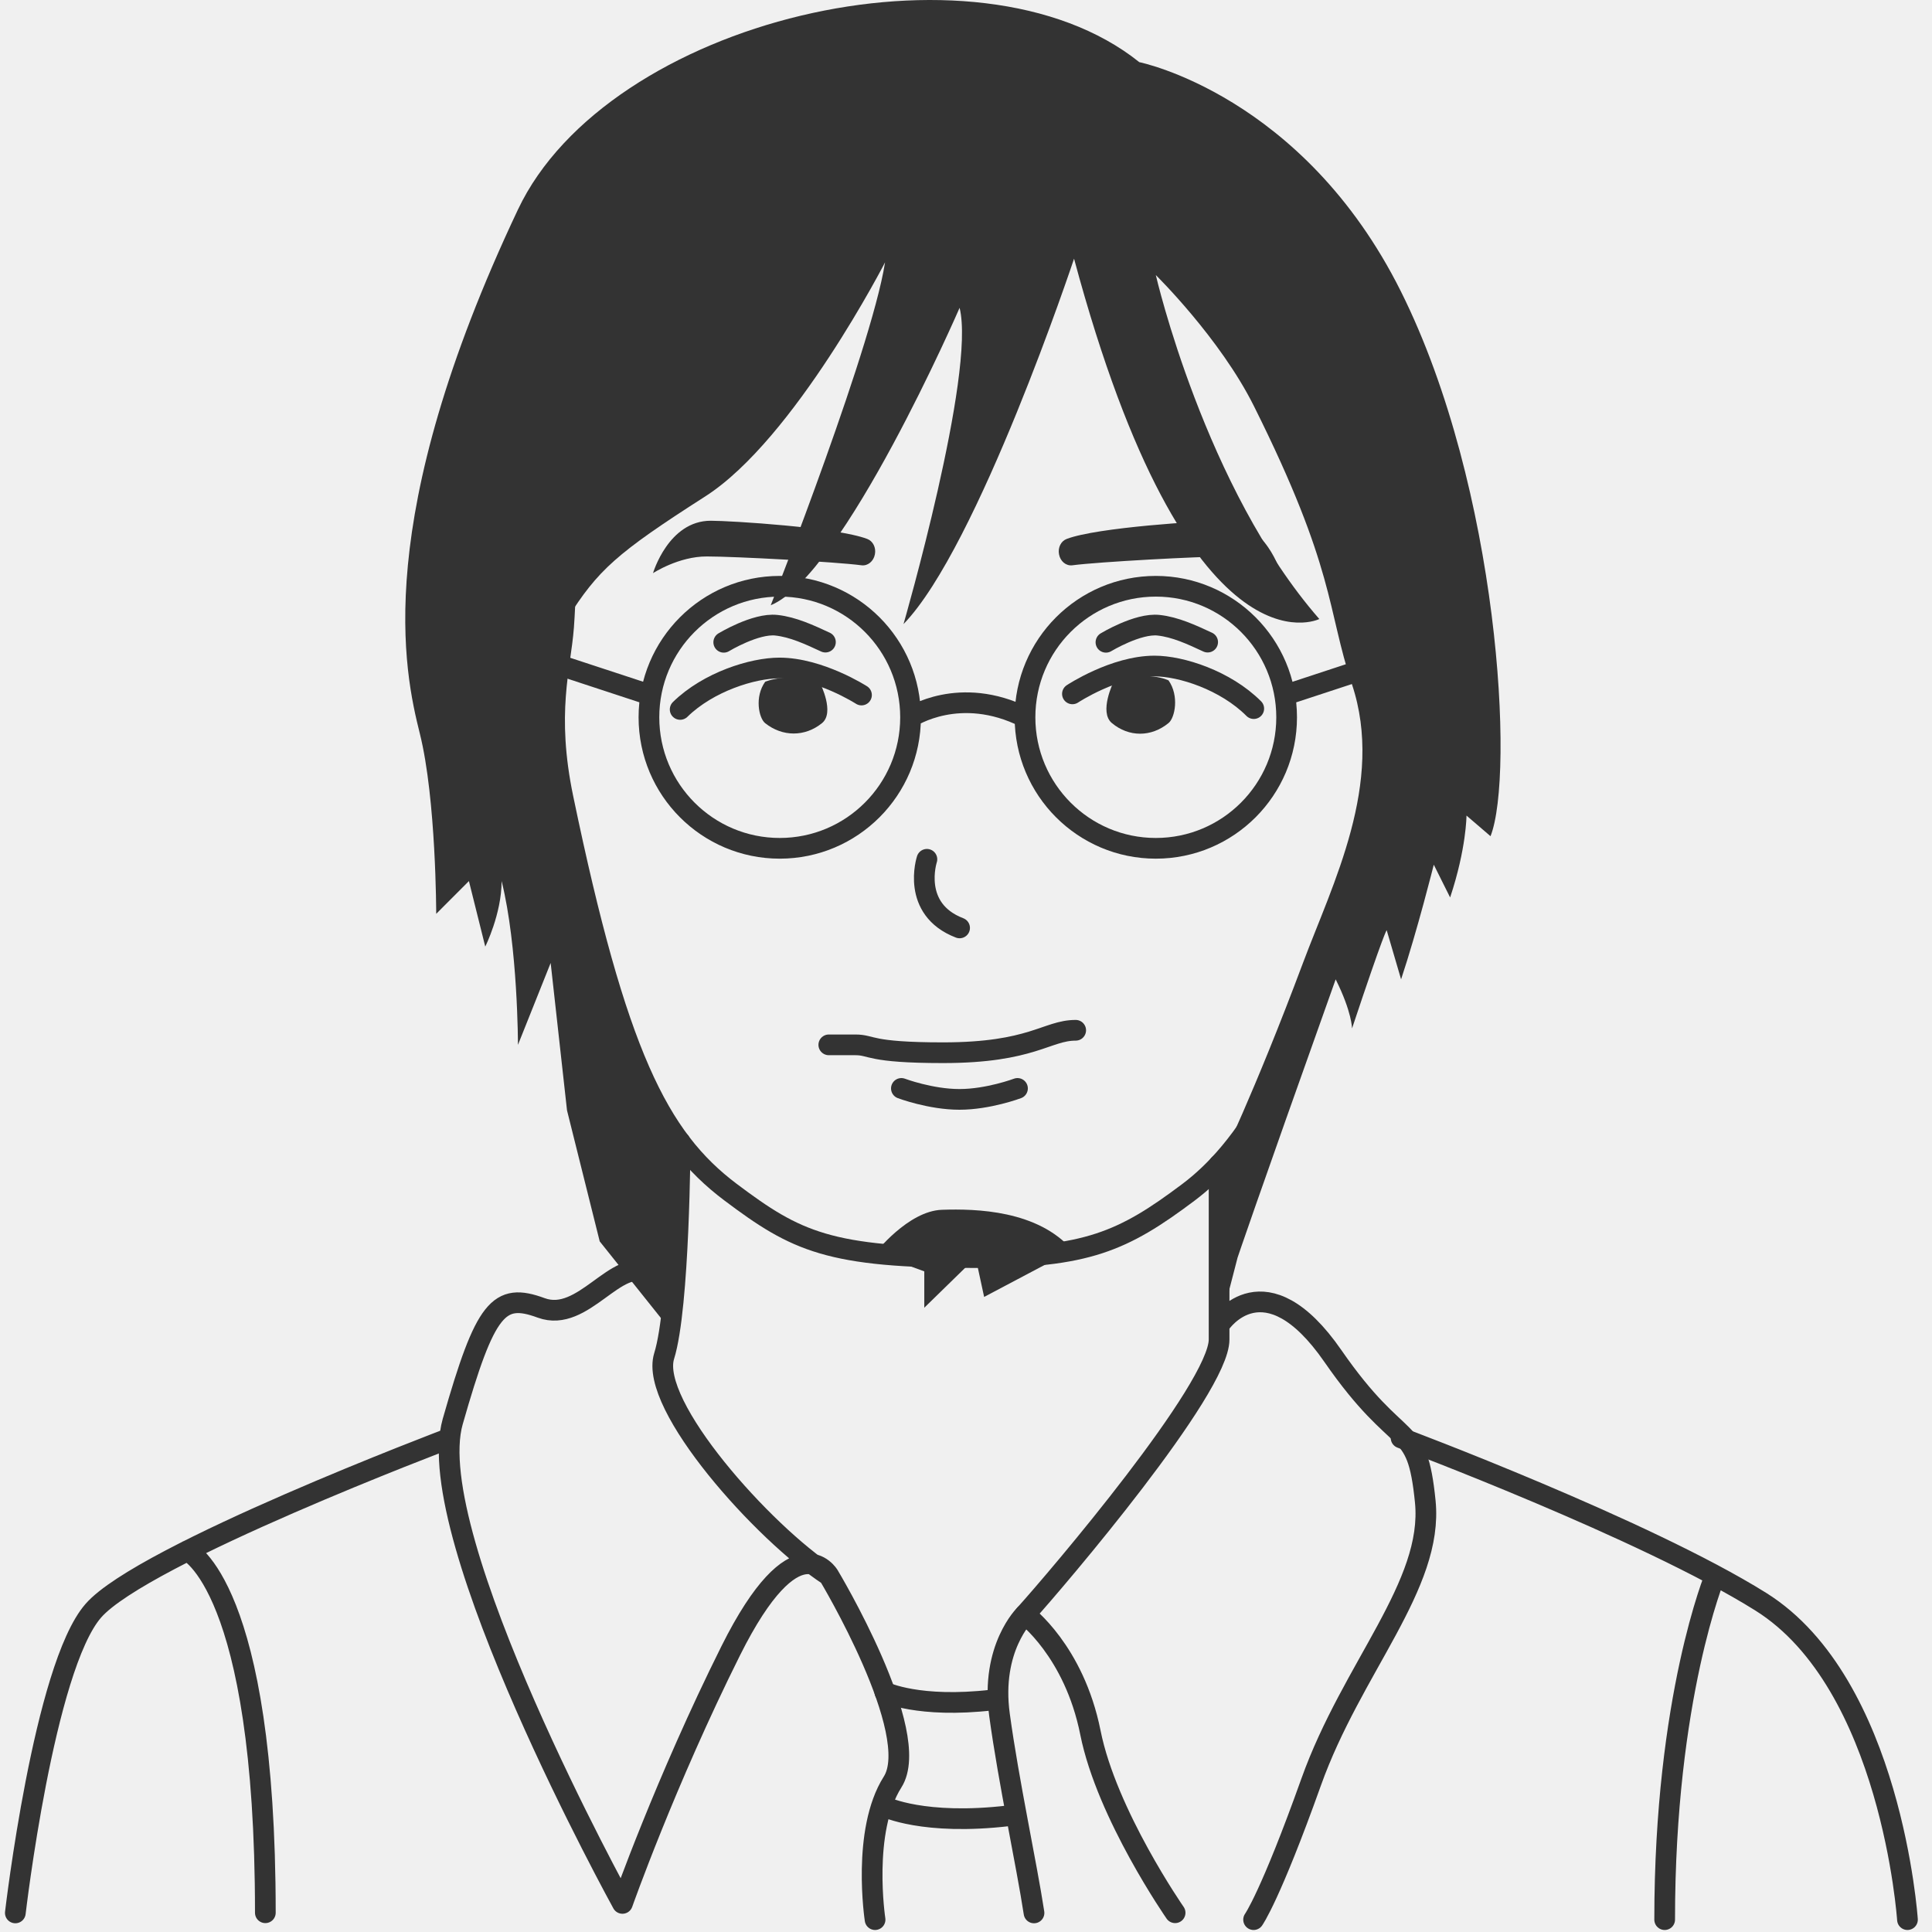
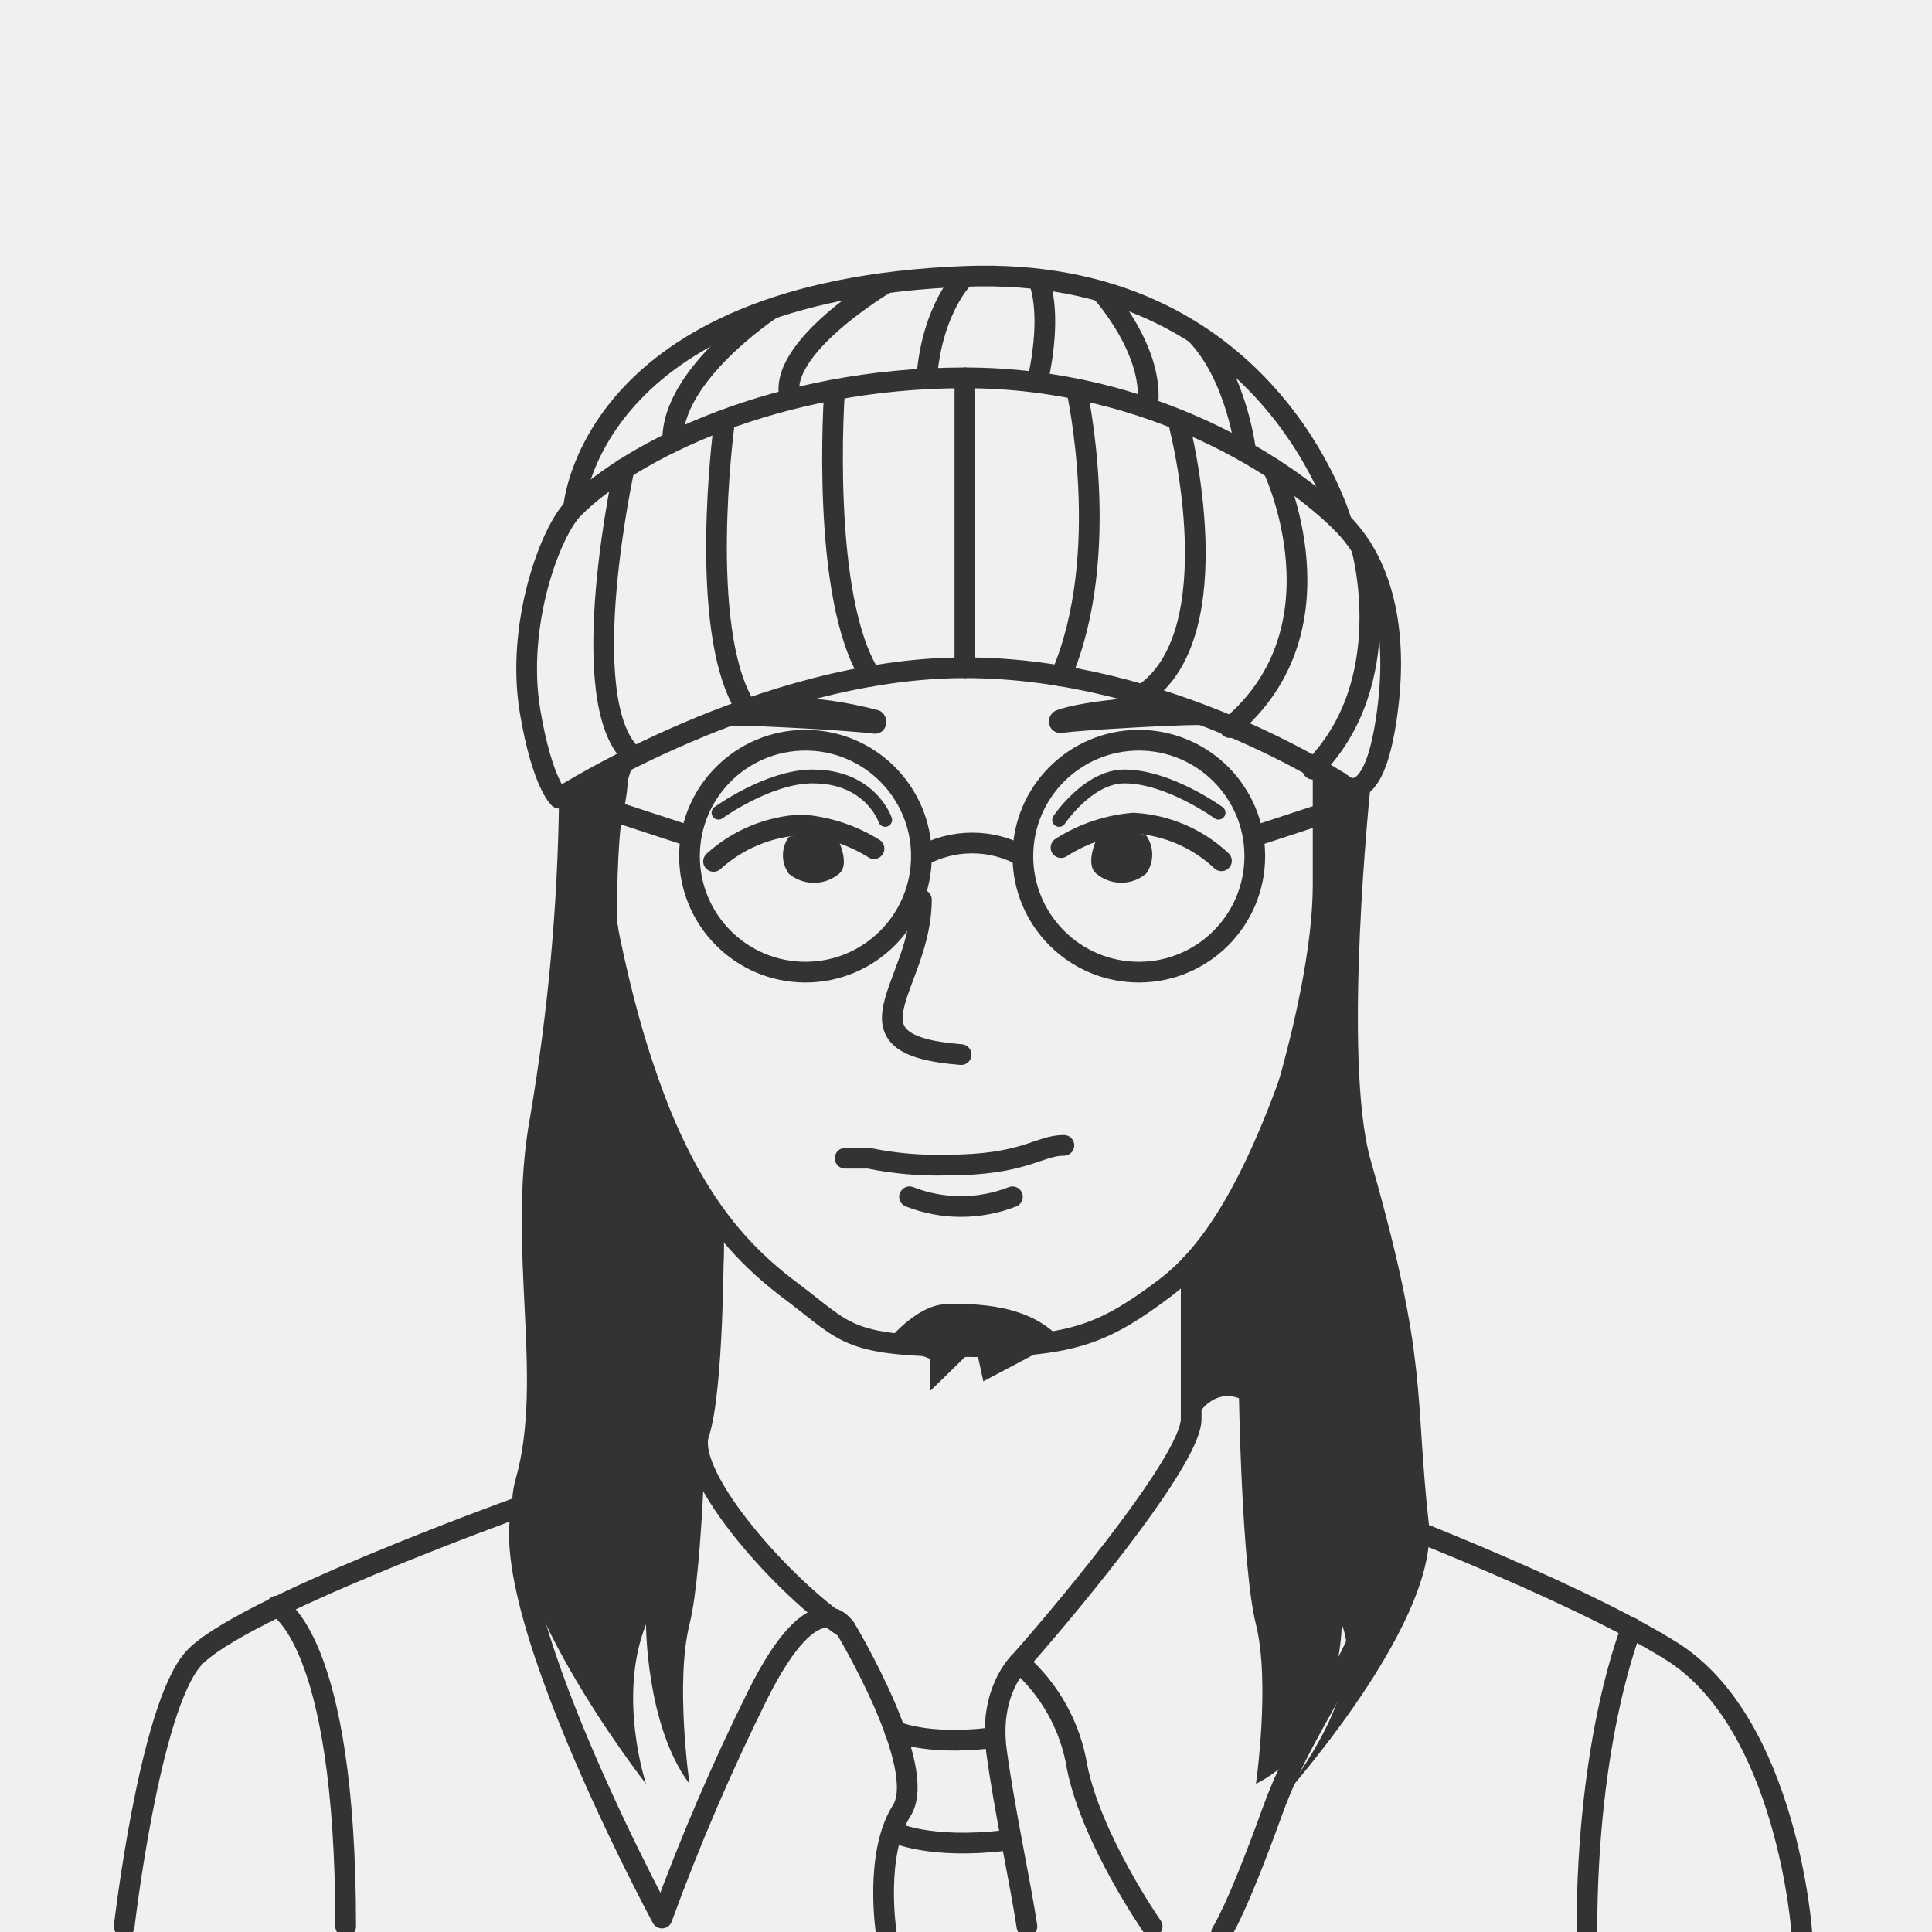
- <svg xmlns="http://www.w3.org/2000/svg" width="140" height="140" viewBox="0 0 140 140">
-   <g fill="none" fill-rule="evenodd" transform="translate(1.111)">
-     <path stroke="#333" stroke-linecap="round" stroke-linejoin="round" stroke-width="1.5" d="M99.232,44.857 C99.232,53.841 99.907,54.304 98.296,59.941 C93.307,77.495 88.888,83.476 85.013,86.396 C80.274,89.957 77.632,91.132 69.587,91.132 C58.947,91.143 56.577,89.957 51.837,86.396 C46.589,82.456 43.543,76.367 39.693,57.853 C38.401,51.657 39.503,48.405 39.728,45.426 C40.878,29.879 33.982,10.189 69.587,11.221 C98.308,12.052 99.232,25.606 99.232,44.857 Z" />
-     <path stroke="#333" stroke-linecap="round" stroke-linejoin="round" stroke-width="1.5" d="M76.601 50.28C76.601 50.28 79.646 48.263 82.549 48.263 84.48 48.263 87.691 49.295 89.741 51.348M79.03 46.542C79.03 46.542 81.34 45.141 82.845 45.307 84.054 45.438 85.227 45.984 86.4 46.53M51.334 46.542C51.334 46.542 53.644 45.141 55.149 45.307 56.357 45.438 57.53 45.984 58.703 46.53" />
-     <path fill="#333" fill-rule="nonzero" d="M79.575 49.426C79.575 49.426 78.509 51.598 79.456 52.393 80.689 53.425 82.312 53.425 83.568 52.393 84.03 52.013 84.35 50.423 83.568 49.307 83.568 49.295 81.957 48.524 79.575 49.426zM75.63 40.168C75.535 39.682 75.772 39.207 76.186 39.053 78.39 38.21 86.08 37.735 87.525 37.735 90.594 37.735 91.708 41.533 91.708 41.533 91.708 41.533 89.848 40.311 87.798 40.323 85.76 40.323 78.473 40.714 76.601 40.963 76.139 41.023 75.724 40.679 75.63 40.168z" />
-     <path stroke="#333" stroke-linecap="round" stroke-linejoin="round" stroke-width="1.5" d="M61.316,50.364 C61.316,50.364 58.271,48.405 55.368,48.405 C53.437,48.405 50.226,49.402 48.176,51.408" />
-     <path fill="#333" fill-rule="nonzero" d="M58.33 49.533C58.33 49.533 59.397 51.645 58.449 52.405 57.217 53.402 55.593 53.402 54.337 52.405 53.875 52.037 53.555 50.494 54.337 49.402 54.337 49.414 55.961 48.654 58.33 49.533zM62.288 40.168C62.383 39.682 62.146 39.207 61.731 39.053 59.527 38.21 51.837 37.735 50.392 37.735 47.323 37.735 46.209 41.533 46.209 41.533 46.209 41.533 48.07 40.311 50.119 40.323 52.157 40.323 59.444 40.714 61.316 40.963 61.766 41.023 62.193 40.679 62.288 40.168z" />
-     <path stroke="#333" stroke-linecap="round" stroke-linejoin="round" stroke-width="1.5" d="M55.392 61.472C60.627 61.472 64.871 57.221 64.871 51.978 64.871 46.734 60.627 42.483 55.392 42.483 50.157 42.483 45.913 46.734 45.913 51.978 45.913 57.221 50.157 61.472 55.392 61.472zM82.644 61.472C87.879 61.472 92.123 57.221 92.123 51.978 92.123 46.734 87.879 42.483 82.644 42.483 77.409 42.483 73.165 46.734 73.165 51.978 73.165 57.221 77.409 61.472 82.644 61.472zM64.871 51.978C64.871 51.978 68.425 49.604 73.165 51.978" />
-     <line x1="38.105" x2="45.439" y1="47.764" y2="50.174" stroke="#333" stroke-linecap="round" stroke-linejoin="round" stroke-width="1.5" />
-     <line x1="99.942" x2="92.608" y1="47.764" y2="50.174" stroke="#333" stroke-linecap="round" stroke-linejoin="round" stroke-width="1.5" />
-     <path stroke="#333" stroke-linecap="round" stroke-linejoin="round" stroke-width="1.5" d="M66.056,62.268 C66.056,62.268 64.871,65.876 68.425,67.24" />
-     <path fill="#333" fill-rule="nonzero" d="M76.719,18.746 C76.719,18.746 69.764,39.658 64.361,45.224 C64.361,45.224 69.61,27.054 68.425,22.306 C68.425,22.306 60.025,41.676 54.74,43.859 C54.74,43.859 62.501,24.122 63.094,18.473 C63.686,12.824 63.094,18.876 63.094,18.876 C63.094,18.876 56.47,31.825 50.001,35.967 C43.532,40.109 42.228,41.296 39.977,44.856 C39.977,44.856 39.065,55.562 39.977,59.099 C40.889,62.635 44.503,80.296 48.164,82.752 C48.164,82.752 49.456,92.33 47.086,95.891 L42.347,89.956 L39.977,80.462 L38.792,69.78 L36.422,75.714 C36.422,75.714 36.422,68.593 35.238,63.846 C35.238,66.22 34.053,68.593 34.053,68.593 L32.868,63.846 L30.498,66.22 C30.498,66.22 30.498,57.912 29.313,53.164 C28.188,48.666 25.759,37.735 36.422,15.185 C42.915,1.454 69.598,-4.991 81.447,4.504 C81.447,4.504 93.296,6.877 100.405,21.12 C107.514,35.362 108.651,56.155 106.898,60.594 L105.156,59.099 C105.156,59.099 105.156,61.472 103.971,65.033 L102.786,62.659 C102.786,62.659 101.601,67.406 100.417,70.967 L99.374,67.406 C99.374,67.406 99.232,67.406 96.862,74.527 C96.862,74.527 96.862,73.341 95.677,70.967 C89.753,87.583 88.568,91.131 88.568,91.131 L87.336,95.891 L87.229,84.402 C87.229,84.402 89.753,79.275 93.307,69.78 C95.452,64.048 99.232,56.725 96.862,49.604 C95.025,44.085 95.677,41.296 89.753,29.427 C87.288,24.49 82.644,19.933 82.644,19.933 C82.644,19.933 86.198,35.362 94.492,44.856 C94.492,44.856 85.013,49.604 76.719,18.746 Z" />
-     <path fill="#333" fill-rule="nonzero" d="M62.3,90.823 C62.3,90.823 64.681,87.749 67.146,87.666 C69.61,87.583 74.101,87.69 76.601,90.597 L70.203,93.98 L69.587,91.131 L65.866,94.763 L65.866,92.128 L62.3,90.823 Z" />
-     <path stroke="#333" stroke-linecap="round" stroke-linejoin="round" stroke-width="1.5" d="M58.947 75.714C58.947 75.714 59.646 75.714 60.878 75.714 62.11 75.714 61.79 76.284 67.229 76.284 73.686 76.284 74.741 74.658 76.838 74.658M64.207 78.871C64.207 78.871 66.316 79.666 68.414 79.666 70.511 79.666 72.62 78.871 72.62 78.871M48.176 82.752C48.176 82.752 48.129 94.704 47.015 98.264 45.913 101.825 54.207 111.082 58.947 114.168 58.947 114.168 56.577 110.133 51.837 119.627 47.098 129.123 43.994 137.928 43.994 137.928 43.994 137.928 29.325 111.319 31.695 103.012 34.065 94.704 35.036 93.647 38.105 94.775 41.174 95.903 43.543 91.025 45.913 92.271M58.947 114.168C58.947 114.168 65.819 125.597 63.568 129.134 61.316 132.683 62.3 139.104 62.3 139.104M87.229 84.39C87.229 84.39 87.229 93.505 87.229 97.066 87.229 100.626 75.535 114.369 73.165 116.993 73.165 116.993 76.719 119.616 77.904 125.549 79.089 131.484 84.042 138.605 84.042 138.605M87.336 95.891C87.336 95.891 90.547 91.143 95.476 98.264 100.405 105.385 101.566 102.763 102.17 108.815 102.775 114.868 96.862 120.838 93.9 129.134 90.938 137.431 89.729 139.104 89.729 139.104" />
-     <path stroke="#333" stroke-linecap="round" stroke-linejoin="round" stroke-width="1.5" d="M100.417 104.198C100.417 104.198 118.082 110.809 126.484 116.067 135.962 122.001 137.111 139.104 137.111 139.104M31.434 104.234C31.434 104.234 9.218 112.625 5.652 116.719 2.074 120.814-5.92118946e-15 138.617-5.92118946e-15 138.617M12.465 112.376C12.465 112.376 18.117 114.868 18.117 138.605M123.178 114.168C123.178 114.168 119.517 122.974 119.517 139.104M73.165 116.993C73.165 116.993 70.653 119.414 71.317 124.268 71.98 129.123 73.272 135.056 73.817 138.617M63.011 122.618C63.011 122.618 65.463 123.805 70.795 123.188M63.011 130.926C63.011 130.926 65.83 132.303 71.98 131.579" />
+ <svg xmlns="http://www.w3.org/2000/svg" width="140" height="140" viewBox="0 0 140 140" fill="none">
+   <g clip-path="url(#clip0_305_1196)">
+     <path d="M96.956 56.622C96.956 64.573 97.555 64.972 96.126 69.972C91.704 85.507 87.786 90.811 84.352 93.384C80.15 96.535 77.797 97.586 70.697 97.586C61.244 97.586 61.538 96.714 57.337 93.563C52.684 90.076 47.611 84.519 44.197 68.124C43.052 62.641 44.533 59.427 44.733 56.801" stroke="#333333" stroke-width="1.5" stroke-linecap="round" stroke-linejoin="round" />
+     <path d="M76.884 61.422C78.463 60.41 80.266 59.8 82.135 59.647C84.516 59.777 86.775 60.744 88.511 62.378" stroke="#333333" stroke-width="1.5" stroke-linecap="round" stroke-linejoin="round" />
+     <path d="M79.52 60.666C79.52 60.666 78.585 62.588 79.425 63.292C79.932 63.728 80.579 63.968 81.248 63.968C81.917 63.968 82.563 63.728 83.07 63.292C83.347 62.89 83.495 62.414 83.495 61.926C83.495 61.439 83.347 60.962 83.07 60.561C81.918 60.136 80.645 60.174 79.52 60.666Z" fill="#333333" />
+     <path d="M76.022 52.484C75.98 52.286 76.005 52.08 76.095 51.898C76.184 51.717 76.333 51.572 76.516 51.486C78.47 50.74 83.343 50.436 84.625 50.436C86.674 51.157 88.585 52.223 90.276 53.587C89.229 52.947 88.035 52.586 86.81 52.536C85.003 52.536 78.543 52.893 76.884 53.114C76.679 53.129 76.476 53.066 76.316 52.938C76.156 52.809 76.051 52.624 76.022 52.421V52.484Z" fill="#333333" />
+     <path d="M63.334 61.496C61.748 60.507 59.946 59.916 58.083 59.773C55.715 59.89 53.461 60.826 51.707 62.42" stroke="#333333" stroke-width="1.5" stroke-linecap="round" stroke-linejoin="round" />
+     <path d="M60.698 60.761C60.698 60.761 61.643 62.63 60.803 63.313C60.292 63.741 59.647 63.976 58.981 63.976C58.314 63.976 57.669 63.741 57.158 63.313C56.882 62.925 56.733 62.461 56.733 61.984C56.733 61.508 56.882 61.043 57.158 60.656C58.31 60.251 59.572 60.288 60.698 60.761Z" fill="#333333" />
+     <path d="M64.195 52.484C64.241 52.287 64.218 52.081 64.13 51.9C64.042 51.718 63.895 51.572 63.712 51.486C61.284 50.831 58.781 50.495 56.265 50.488C53.545 50.488 49.963 53.639 49.963 53.639C51.007 53.001 52.197 52.639 53.419 52.589C55.236 52.589 61.685 52.946 63.345 53.166C63.55 53.184 63.754 53.122 63.915 52.993C64.075 52.864 64.18 52.678 64.206 52.473L64.195 52.484Z" fill="#333333" />
+     <path d="M66.769 65.193C66.769 71.495 60.467 75.696 69.647 76.421" stroke="#333333" stroke-width="1.5" stroke-linecap="round" stroke-linejoin="round" />
+     <path d="M64.217 97.302C64.217 97.302 66.317 94.582 68.513 94.508C70.708 94.434 74.678 94.508 76.915 97.102L71.254 100.096L70.708 97.575L67.41 100.789V98.468L64.217 97.302Z" fill="#333333" />
+     <path d="M61.244 83.931H62.956C64.804 84.31 66.69 84.475 68.576 84.425C74.3 84.425 75.235 82.996 77.094 82.996" stroke="#333333" stroke-width="1.5" stroke-linecap="round" stroke-linejoin="round" />
+     <path d="M65.908 86.725C68.305 87.663 70.968 87.663 73.365 86.725" stroke="#333333" stroke-width="1.5" stroke-linecap="round" stroke-linejoin="round" />
+     <path d="M51.697 90.16C51.697 90.16 51.697 100.737 50.646 103.888C49.596 107.039 57.022 115.231 61.223 117.962C61.223 117.962 59.122 114.391 54.921 122.794C52.307 128.06 49.986 133.467 47.968 138.99C47.968 138.99 32.433 110.232 39.46 107.207C43.934 105.274 43.661 103.005 45.762 100.905C48.115 98.552 48.913 100.905 51.014 101.955" stroke="#333333" stroke-width="1.5" stroke-linecap="round" stroke-linejoin="round" />
+     <path d="M61.244 117.962C61.244 117.962 67.336 128.067 65.341 131.207C63.345 134.348 64.217 140.03 64.217 140.03" stroke="#333333" stroke-width="1.5" stroke-linecap="round" stroke-linejoin="round" />
+     <path d="M86.316 91.62V102.837C86.316 105.988 75.949 118.151 73.848 120.473C76.087 122.432 77.572 125.11 78.05 128.046C79.1 133.297 83.49 139.599 83.49 139.599" stroke="#333333" stroke-width="1.5" stroke-linecap="round" stroke-linejoin="round" />
+     <path d="M86.41 101.787C86.41 101.787 89.257 97.585 93.626 103.888C97.996 110.19 99.025 107.868 99.571 113.225C100.117 118.582 94.865 123.865 92.219 131.207C89.572 138.549 88.522 140.03 88.522 140.03" stroke="#333333" stroke-width="1.5" stroke-linecap="round" stroke-linejoin="round" />
+     <path d="M98.006 109.139C98.006 109.139 113.667 114.99 121.114 119.643C129.516 124.895 130.567 140.03 130.567 140.03" stroke="#333333" stroke-width="1.5" stroke-linecap="round" stroke-linejoin="round" />
+     <path d="M37.359 109.307C37.359 109.307 17.161 116.597 13.989 120.22C10.817 123.844 9 139.599 9 139.599" stroke="#333333" stroke-width="1.5" stroke-linecap="round" stroke-linejoin="round" />
+     <path d="M20.039 116.387C20.039 116.387 25.049 118.592 25.049 139.599" stroke="#333333" stroke-width="1.5" stroke-linecap="round" stroke-linejoin="round" />
+     <path d="M118.236 117.962C118.236 117.962 114.99 125.756 114.99 140.019" stroke="#333333" stroke-width="1.5" stroke-linecap="round" stroke-linejoin="round" />
+     <path d="M73.848 120.473C73.848 120.473 71.622 122.573 72.21 126.901C72.798 131.228 73.943 136.448 74.415 139.599" stroke="#333333" stroke-width="1.5" stroke-linecap="round" stroke-linejoin="round" />
+     <path d="M64.847 125.441C64.847 125.441 67.021 126.491 71.747 125.945" stroke="#333333" stroke-width="1.5" stroke-linecap="round" stroke-linejoin="round" />
+     <path d="M64.847 132.793C64.847 132.793 67.347 134.012 72.798 133.371" stroke="#333333" stroke-width="1.5" stroke-linecap="round" stroke-linejoin="round" />
+     <path d="M40.51 57.84C40.51 57.84 55.215 48.387 69.92 48.387C84.625 48.387 97.229 56.79 97.229 56.79C97.229 56.79 99.33 58.891 100.38 52.589C101.43 46.287 100.38 41.035 97.229 37.884C93.511 34.166 83.574 27.381 69.92 27.381C56.266 27.381 45.762 32.632 41.561 36.834C39.901 38.493 37.359 45.236 38.41 51.538C39.292 56.79 40.51 57.84 40.51 57.84Z" stroke="#333333" stroke-width="1.5" stroke-linecap="round" stroke-linejoin="round" />
+     <path d="M64.143 59.416C64.143 59.416 63.093 56.265 58.891 56.265C55.677 56.265 52.064 58.891 52.064 58.891" stroke="#333333" stroke-linecap="round" stroke-linejoin="round" />
+     <path d="M76.747 59.416C76.747 59.416 78.848 56.265 81.474 56.265C84.688 56.265 88.301 58.891 88.301 58.891" stroke="#333333" stroke-linecap="round" stroke-linejoin="round" />
+     <path d="M41.561 36.834C41.561 36.834 42.611 21.078 69.92 20.028C91.977 19.177 97.229 37.884 97.229 37.884" stroke="#333333" stroke-width="1.5" stroke-linecap="round" stroke-linejoin="round" />
+     <path d="M40.51 57.841C40.419 65.586 39.716 73.313 38.41 80.948C36.677 90.475 39.46 99.854 37.359 107.207C35.259 114.559 46.812 129.264 46.812 129.264C46.812 129.264 44.712 122.962 46.812 117.71C46.812 117.71 46.812 125.063 49.963 129.264C49.963 129.264 48.913 121.912 49.963 117.71C51.014 113.509 51.203 100.789 51.203 100.789C51.203 100.789 53.303 89.477 52.064 88.3C50.825 87.124 44.712 71.495 44.712 66.243C44.712 57.778 45.762 55.74 45.762 55.74C45.762 55.74 43.661 55.74 40.51 57.841Z" fill="#333333" />
+     <path d="M99.33 56.79C99.33 56.79 97.229 76.747 99.33 84.099C103.531 98.804 102.481 100.905 103.531 110.358C104.371 117.962 91.977 131.365 91.977 131.365C91.977 131.365 99.33 122.962 97.229 117.71C97.229 117.71 97.229 126.113 91.011 129.264C91.011 129.264 92.061 121.912 91.011 117.71C89.961 113.509 89.772 100.789 89.772 100.789C89.772 100.789 87.671 89.477 88.91 88.3C90.15 87.124 95.128 72.608 95.128 64.143V55.74C95.128 55.74 97.229 58.891 99.33 56.79Z" fill="#333333" />
+     <path d="M93.028 100.905C93.028 100.905 87.776 98.804 86.725 103.005C86.725 103.005 86.946 94.603 86.316 92.502L88.826 88.3L93.028 100.905Z" fill="#333333" />
+     <path d="M58.366 70.445C63.007 70.445 66.769 66.683 66.769 62.042C66.769 57.401 63.007 53.639 58.366 53.639C53.725 53.639 49.963 57.401 49.963 62.042C49.963 66.683 53.725 70.445 58.366 70.445Z" stroke="#333333" stroke-width="1.5" stroke-linecap="round" stroke-linejoin="round" />
+     <path d="M82.524 70.445C87.165 70.445 90.927 66.683 90.927 62.042C90.927 57.401 87.165 53.639 82.524 53.639C77.883 53.639 74.121 57.401 74.121 62.042C74.121 66.683 77.883 70.445 82.524 70.445Z" stroke="#333333" stroke-width="1.5" stroke-linecap="round" stroke-linejoin="round" />
+     <path d="M66.769 62.042C67.893 61.417 69.159 61.088 70.445 61.088C71.732 61.088 72.997 61.417 74.121 62.042" stroke="#333333" stroke-width="1.5" stroke-linecap="round" stroke-linejoin="round" />
+     <path d="M43.042 58.313L49.543 60.445" stroke="#333333" stroke-width="1.5" stroke-linecap="round" stroke-linejoin="round" />
+     <path d="M97.859 58.313L91.358 60.445" stroke="#333333" stroke-width="1.5" stroke-linecap="round" stroke-linejoin="round" />
+     <path d="M45.226 33.966C45.226 33.966 41.561 50.688 45.762 54.69" stroke="#333333" stroke-width="1.5" stroke-linecap="round" stroke-linejoin="round" />
+     <path d="M52.453 30.952C52.453 30.952 50.552 45.404 53.934 51.097" stroke="#333333" stroke-width="1.5" stroke-linecap="round" stroke-linejoin="round" />
+     <path d="M60.467 28.431C60.467 28.431 59.416 43.325 63.093 49.007" stroke="#333333" stroke-width="1.5" stroke-linecap="round" stroke-linejoin="round" />
+     <path d="M69.92 27.381V48.387" stroke="#333333" stroke-width="1.5" stroke-linecap="round" stroke-linejoin="round" />
+     <path d="M78.008 28.189C78.008 28.189 80.707 40.132 76.884 48.986" stroke="#333333" stroke-width="1.5" stroke-linecap="round" stroke-linejoin="round" />
+     <path d="M85.486 30.952C85.486 30.952 89.351 45.993 82.787 50.341" stroke="#333333" stroke-width="1.5" stroke-linecap="round" stroke-linejoin="round" />
+     <path d="M92.261 33.966C92.261 33.966 97.765 45.52 89.11 52.725" stroke="#333333" stroke-width="1.5" stroke-linecap="round" stroke-linejoin="round" />
+     <path d="M98.657 39.68C98.657 39.68 101.43 49.438 95.128 55.74" stroke="#333333" stroke-width="1.5" stroke-linecap="round" stroke-linejoin="round" />
+     <path d="M55.919 22.37C55.919 22.37 48.566 27.181 48.755 32.013" stroke="#333333" stroke-width="1.5" stroke-miterlimit="10" />
+     <path d="M64.217 20.501C64.217 20.501 56.171 25.248 57.264 28.904" stroke="#333333" stroke-width="1.5" stroke-miterlimit="10" />
+     <path d="M69.92 20.028C69.92 20.028 67.536 22.276 67.147 27.454" stroke="#333333" stroke-width="1.5" stroke-miterlimit="10" />
+     <path d="M75.224 20.217C75.224 20.217 76.327 22.318 75.224 27.454" stroke="#333333" stroke-width="1.5" stroke-miterlimit="10" />
+     <path d="M79.751 21.078C79.751 21.078 83.764 25.448 83.144 29.555" stroke="#333333" stroke-width="1.5" stroke-miterlimit="10" />
+     <path d="M90.276 32.769C90.276 32.769 89.656 27.265 86.621 24.166" stroke="#333333" stroke-width="1.5" stroke-miterlimit="10" />
  </g>
+   <defs>
+     <clipPath id="clip0_305_1196">
+       <rect width="140" height="140" fill="white" />
+     </clipPath>
+   </defs>
</svg>
